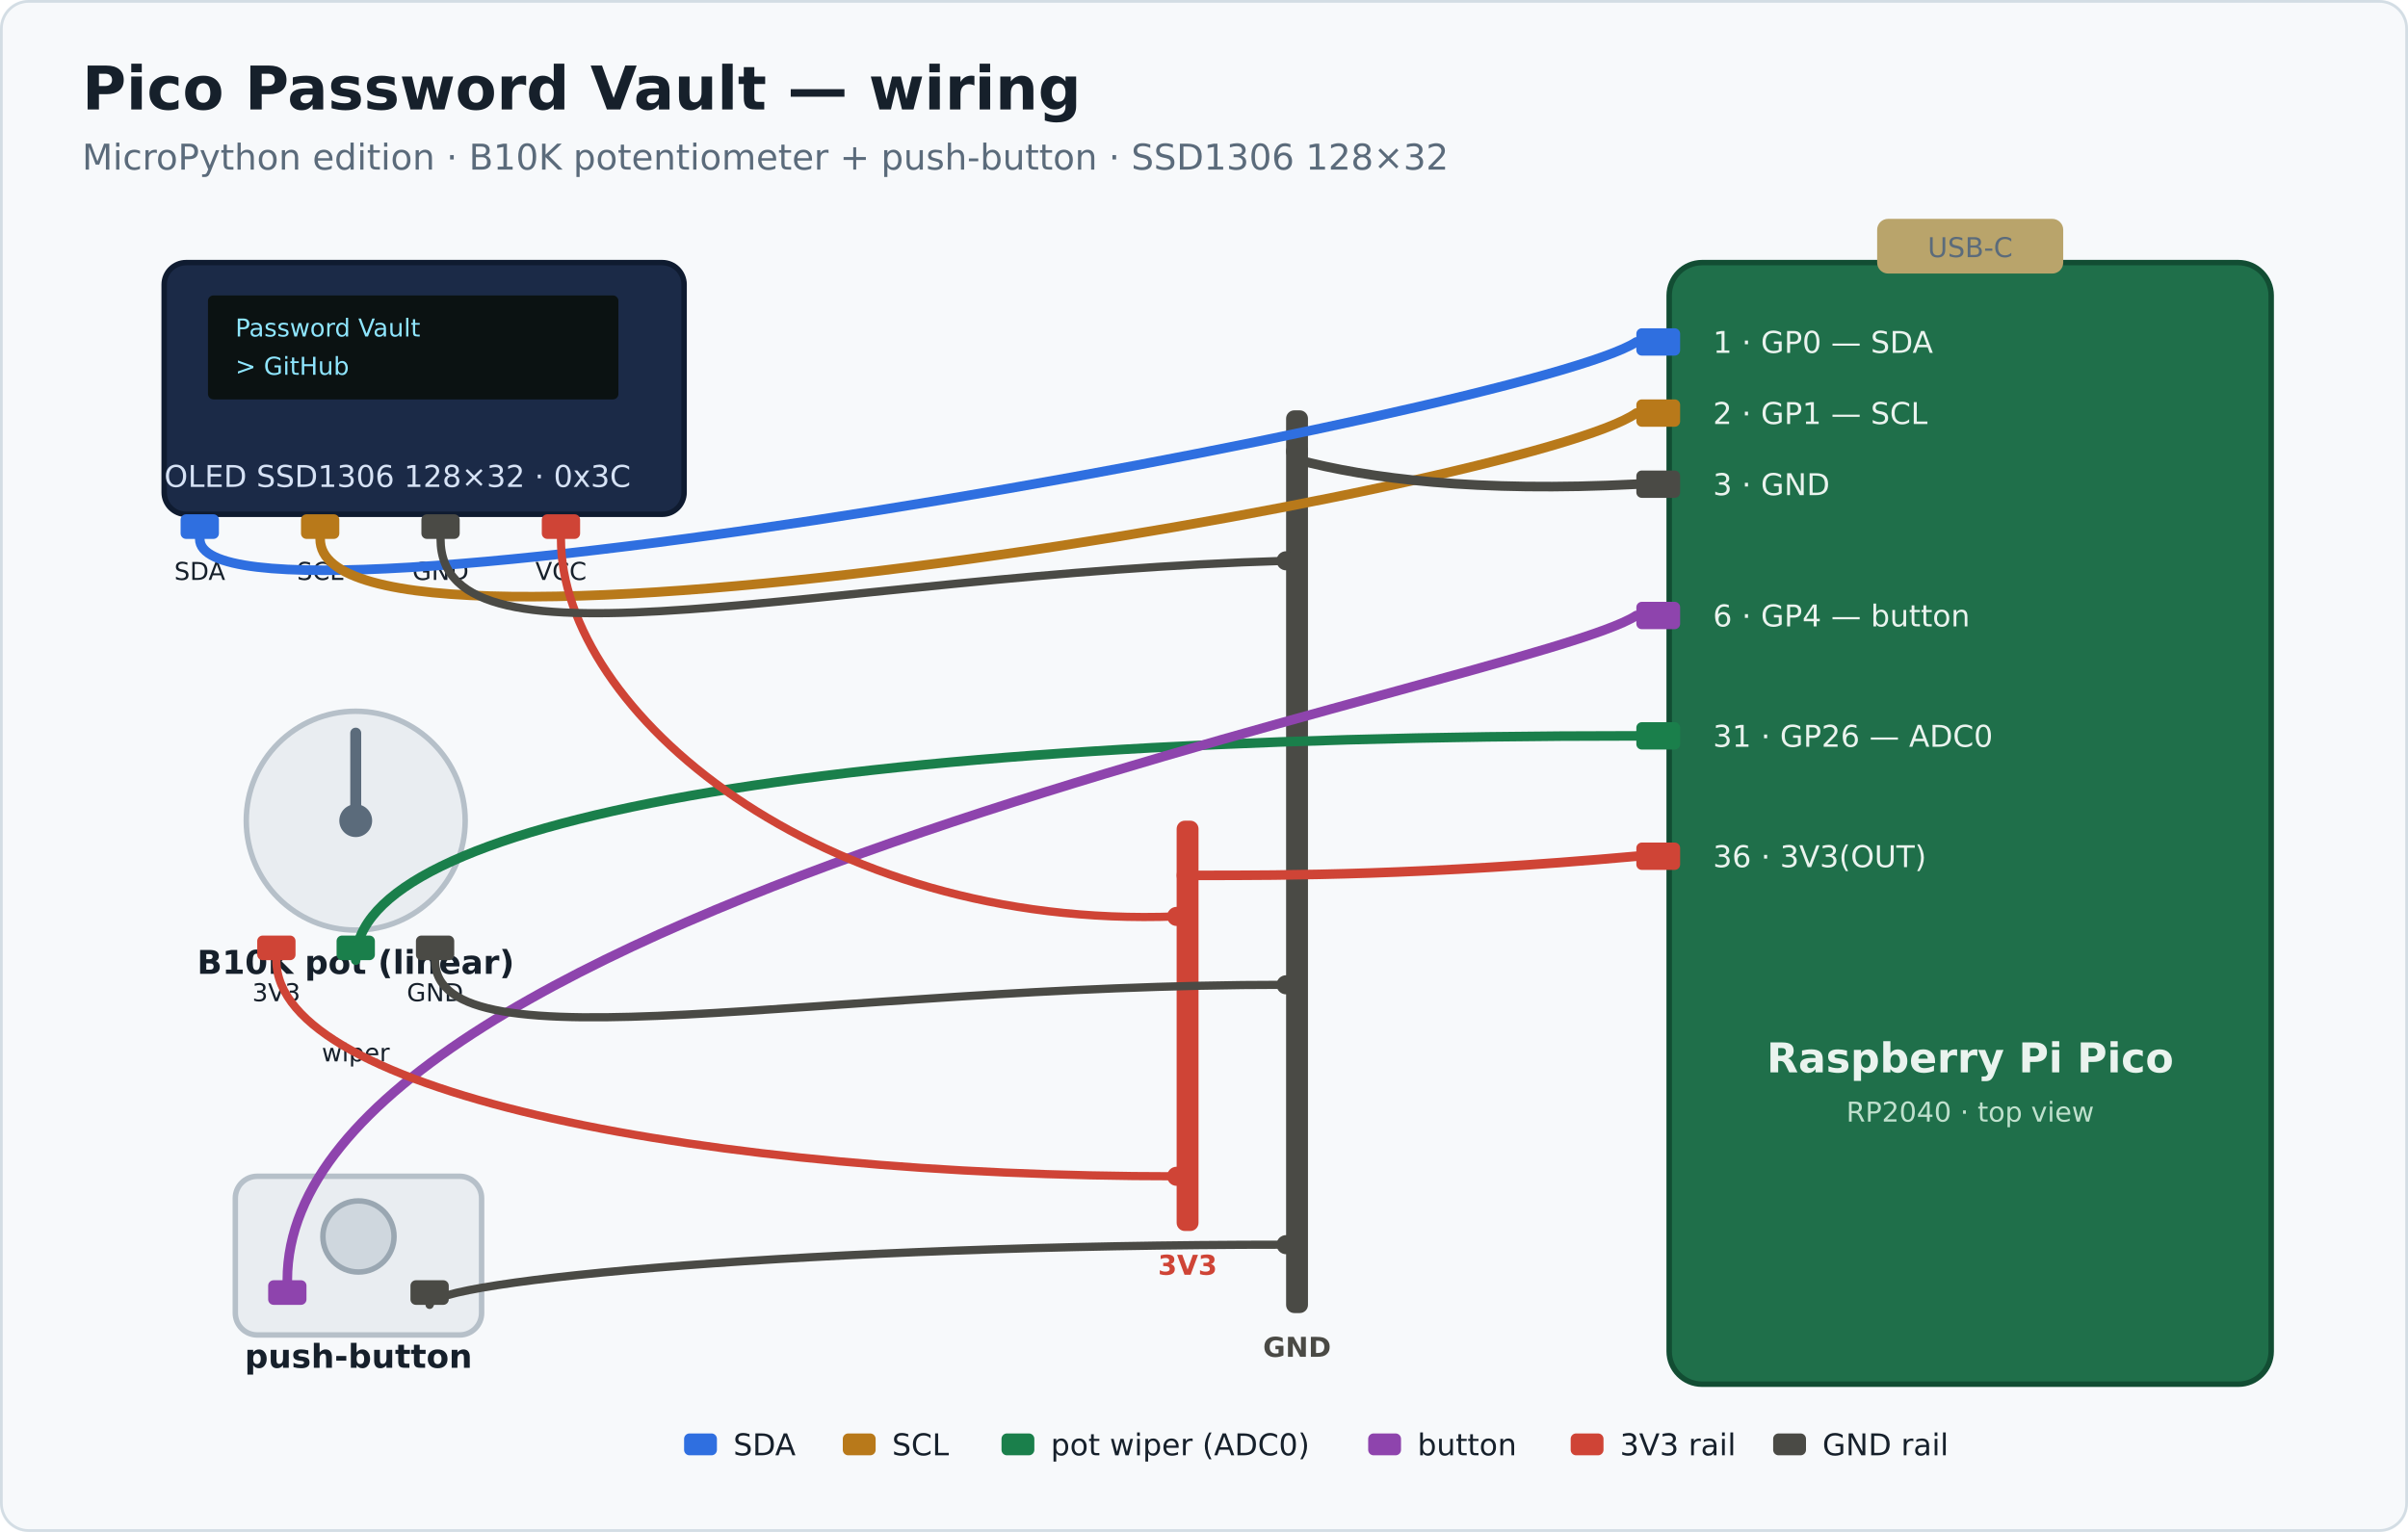
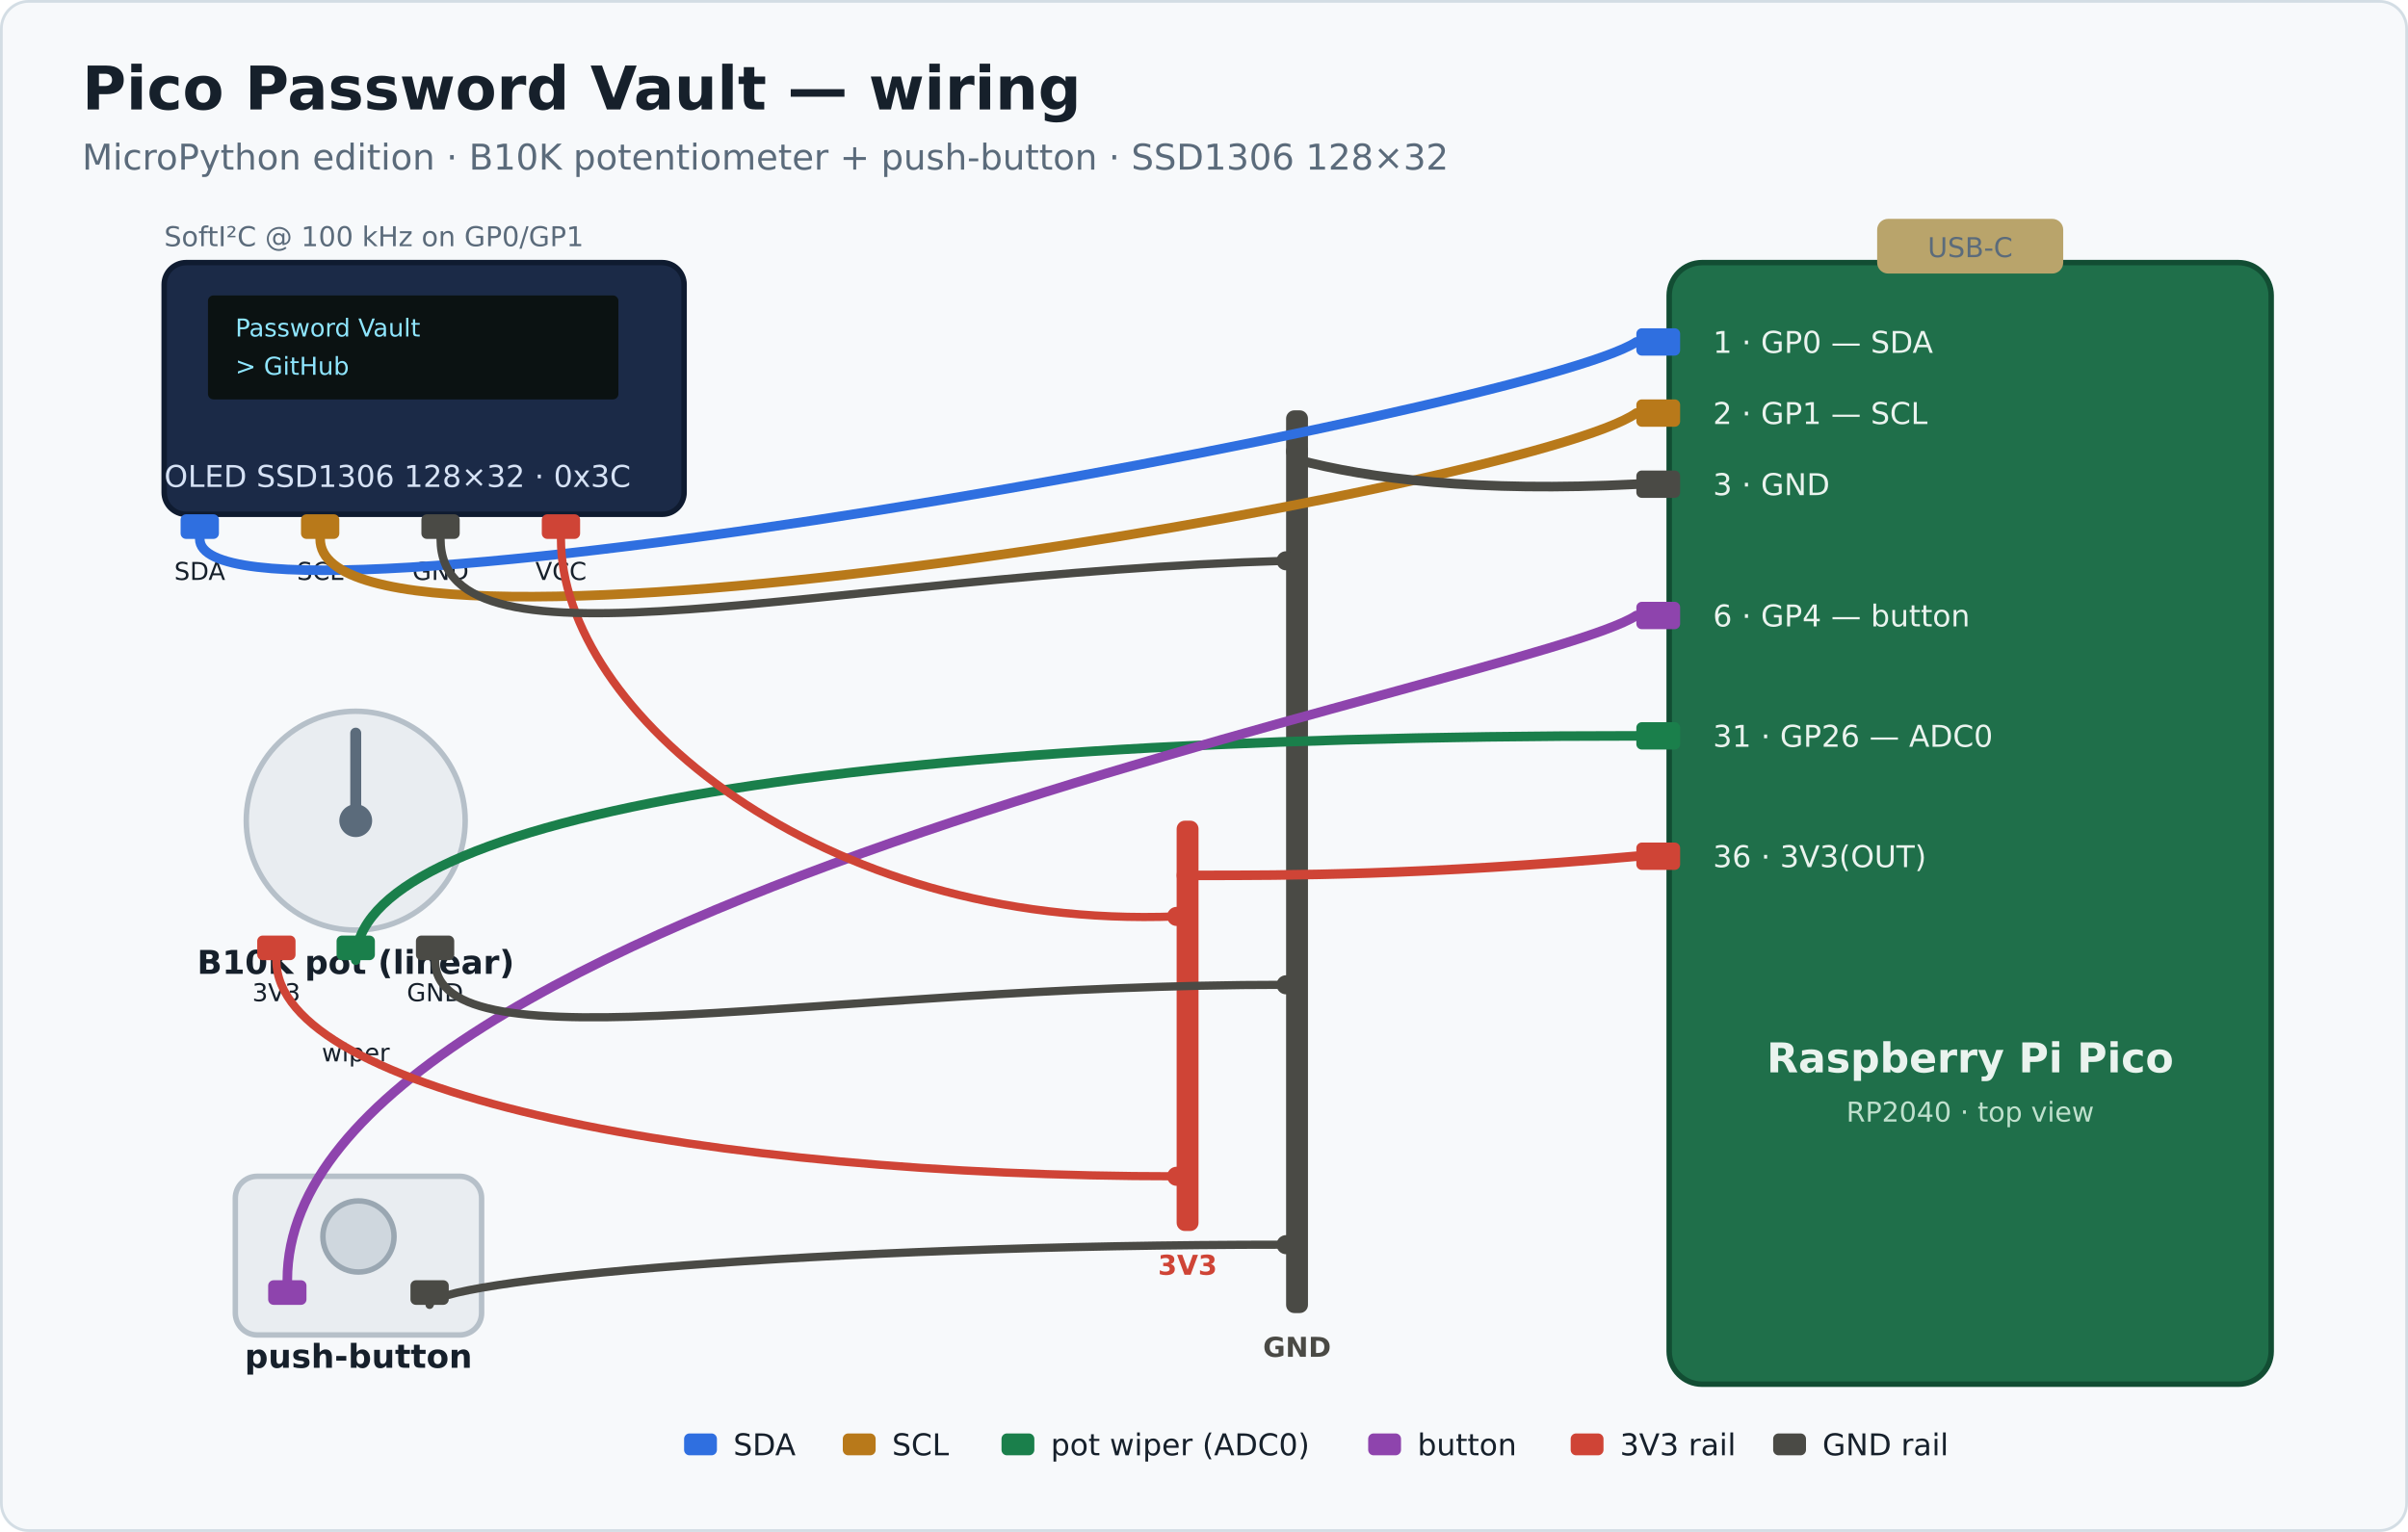
<svg xmlns="http://www.w3.org/2000/svg" viewBox="0 0 880 560" font-family="'DejaVu Sans','Segoe UI',Helvetica,Arial,sans-serif">
  <rect x="0" y="0" width="880" height="560" rx="10" fill="#f7f9fb" />
  <rect x="0.5" y="0.5" width="879" height="559" rx="10" fill="none" stroke="#d3dde4" />
  <text x="30" y="40" font-size="22" font-weight="700" fill="#16202b">Pico Password Vault — wiring</text>
  <text x="30" y="62" font-size="13" fill="#5b6b7b">MicroPython edition · B10K potentiometer + push-button · SSD1306 128×32</text>
  <rect x="610" y="96" width="220" height="410" rx="12" fill="#1f6f4a" stroke="#124d33" stroke-width="2" />
  <rect x="686" y="80" width="68" height="20" rx="4" fill="#b9a46b" />
  <text x="720" y="94" font-size="10" fill="#5b6b7b" text-anchor="middle">USB-C</text>
  <text x="720" y="392" font-size="15" font-weight="700" fill="#eaf3ee" text-anchor="middle">Raspberry Pi Pico</text>
  <text x="720" y="410" font-size="10" fill="#bfe0cd" text-anchor="middle">RP2040 · top view</text>
  <rect x="598" y="120" width="16" height="10" rx="2" fill="#2f6fe0" />
  <text x="626" y="129" font-size="11" fill="#eaf3ee">1 · GP0 — SDA</text>
  <rect x="598" y="146" width="16" height="10" rx="2" fill="#b8791a" />
  <text x="626" y="155" font-size="11" fill="#eaf3ee">2 · GP1 — SCL</text>
  <rect x="598" y="172" width="16" height="10" rx="2" fill="#4a4a45" />
  <text x="626" y="181" font-size="11" fill="#eaf3ee">3 · GND</text>
  <rect x="598" y="220" width="16" height="10" rx="2" fill="#8e44ad" />
  <text x="626" y="229" font-size="11" fill="#eaf3ee">6 · GP4 — button</text>
  <rect x="598" y="264" width="16" height="10" rx="2" fill="#1a7f4b" />
  <text x="626" y="273" font-size="11" fill="#eaf3ee">31 · GP26 — ADC0</text>
  <rect x="598" y="308" width="16" height="10" rx="2" fill="#cf4436" />
  <text x="626" y="317" font-size="11" fill="#eaf3ee">36 · 3V3(OUT)</text>
  <rect x="430" y="300" width="8" height="150" rx="3" fill="#cf4436" />
  <text x="434" y="466" font-size="10" fill="#cf4436" text-anchor="middle" font-weight="600">3V3</text>
  <rect x="470" y="150" width="8" height="330" rx="3" fill="#4a4a45" />
  <text x="474" y="496" font-size="10" fill="#4a4a45" text-anchor="middle" font-weight="600">GND</text>
  <rect x="60" y="96" width="190" height="92" rx="8" fill="#1b2a47" stroke="#0f1b30" stroke-width="2" />
  <rect x="76" y="108" width="150" height="38" rx="2" fill="#0b1212" />
  <text x="86" y="123" font-size="9" fill="#8fe6ff">Password Vault</text>
  <text x="86" y="137" font-size="9" fill="#8fe6ff">&gt; GitHub</text>
  <text x="60" y="178" font-size="11" fill="#d6e2f5">OLED SSD1306 128×32 · 0x3C</text>
+   <text x="60" y="90" font-size="10" fill="#5b6b7b">SoftI²C @ 100 kHz on GP0/GP1</text>
  <rect x="66" y="188" width="14" height="9" rx="2" fill="#2f6fe0" />
  <text x="73" y="212" font-size="9" fill="#16202b" text-anchor="middle">SDA</text>
  <rect x="110" y="188" width="14" height="9" rx="2" fill="#b8791a" />
  <text x="117" y="212" font-size="9" fill="#16202b" text-anchor="middle">SCL</text>
  <rect x="154" y="188" width="14" height="9" rx="2" fill="#4a4a45" />
  <text x="161" y="212" font-size="9" fill="#16202b" text-anchor="middle">GND</text>
  <rect x="198" y="188" width="14" height="9" rx="2" fill="#cf4436" />
  <text x="205" y="212" font-size="9" fill="#16202b" text-anchor="middle">VCC</text>
  <circle cx="130" cy="300" r="40" fill="#e9edf1" stroke="#b6c0c9" stroke-width="2" />
  <circle cx="130" cy="300" r="6" fill="#5b6b7b" />
  <line x1="130" y1="300" x2="130" y2="268" stroke="#5b6b7b" stroke-width="4" stroke-linecap="round" />
  <text x="130" y="356" font-size="12" font-weight="600" fill="#16202b" text-anchor="middle">B10K pot (linear)</text>
  <rect x="94" y="342" width="14" height="9" rx="2" fill="#cf4436" />
  <text x="101" y="366" font-size="9" fill="#16202b" text-anchor="middle">3V3</text>
  <rect x="123" y="342" width="14" height="9" rx="2" fill="#1a7f4b" />
  <text x="130" y="388" font-size="9" fill="#16202b" text-anchor="middle">wiper</text>
  <rect x="152" y="342" width="14" height="9" rx="2" fill="#4a4a45" />
  <text x="159" y="366" font-size="9" fill="#16202b" text-anchor="middle">GND</text>
  <rect x="86" y="430" width="90" height="58" rx="8" fill="#e9edf1" stroke="#b6c0c9" stroke-width="2" />
  <circle cx="131" cy="452" r="13" fill="#cfd7de" stroke="#9aa7b2" stroke-width="2" />
  <text x="131" y="500" font-size="12" font-weight="600" fill="#16202b" text-anchor="middle">push-button</text>
  <rect x="98" y="468" width="14" height="9" rx="2" fill="#8e44ad" />
  <rect x="150" y="468" width="14" height="9" rx="2" fill="#4a4a45" />
  <path d="M73,197 C73,240 560,150 598,125" fill="none" stroke="#2f6fe0" stroke-width="3.5" stroke-linecap="round" />
  <path d="M117,197 C117,255 560,178 598,151" fill="none" stroke="#b8791a" stroke-width="3.5" stroke-linecap="round" />
  <path d="M130,351 C130,300 300,269 598,269" fill="none" stroke="#1a7f4b" stroke-width="3.5" stroke-linecap="round" />
  <path d="M105,468 C105,330 560,250 598,225" fill="none" stroke="#8e44ad" stroke-width="3.5" stroke-linecap="round" />
  <path d="M598,313 C520,320 470,320 438,320" fill="none" stroke="#cf4436" stroke-width="3.5" stroke-linecap="round" />
  <circle cx="434" cy="320" r="4" fill="#cf4436" />
  <path d="M430,335 C300,340 205,260 205,197" fill="none" stroke="#cf4436" stroke-width="3" stroke-linecap="round" />
  <circle cx="430" cy="335" r="3.5" fill="#cf4436" />
  <path d="M430,430 C260,430 101,400 101,351" fill="none" stroke="#cf4436" stroke-width="3" stroke-linecap="round" />
  <circle cx="430" cy="430" r="3.5" fill="#cf4436" />
  <path d="M598,177 C540,180 500,175 474,168" fill="none" stroke="#4a4a45" stroke-width="3.5" stroke-linecap="round" />
  <circle cx="474" cy="165" r="4" fill="#4a4a45" />
  <path d="M470,205 C300,210 161,250 161,197" fill="none" stroke="#4a4a45" stroke-width="3" stroke-linecap="round" />
  <circle cx="470" cy="205" r="3.5" fill="#4a4a45" />
  <path d="M470,360 C300,360 159,392 159,351" fill="none" stroke="#4a4a45" stroke-width="3" stroke-linecap="round" />
  <circle cx="470" cy="360" r="3.5" fill="#4a4a45" />
  <path d="M470,455 C300,455 157,468 157,477" fill="none" stroke="#4a4a45" stroke-width="3" stroke-linecap="round" />
  <circle cx="470" cy="455" r="3.5" fill="#4a4a45" />
  <g font-size="11" fill="#16202b">
    <rect x="250" y="524" width="12" height="8" rx="2" fill="#2f6fe0" />
    <text x="268" y="532">SDA</text>
    <rect x="308" y="524" width="12" height="8" rx="2" fill="#b8791a" />
    <text x="326" y="532">SCL</text>
    <rect x="366" y="524" width="12" height="8" rx="2" fill="#1a7f4b" />
    <text x="384" y="532">pot wiper (ADC0)</text>
    <rect x="500" y="524" width="12" height="8" rx="2" fill="#8e44ad" />
    <text x="518" y="532">button</text>
    <rect x="574" y="524" width="12" height="8" rx="2" fill="#cf4436" />
    <text x="592" y="532">3V3 rail</text>
    <rect x="648" y="524" width="12" height="8" rx="2" fill="#4a4a45" />
    <text x="666" y="532">GND rail</text>
  </g>
</svg>
